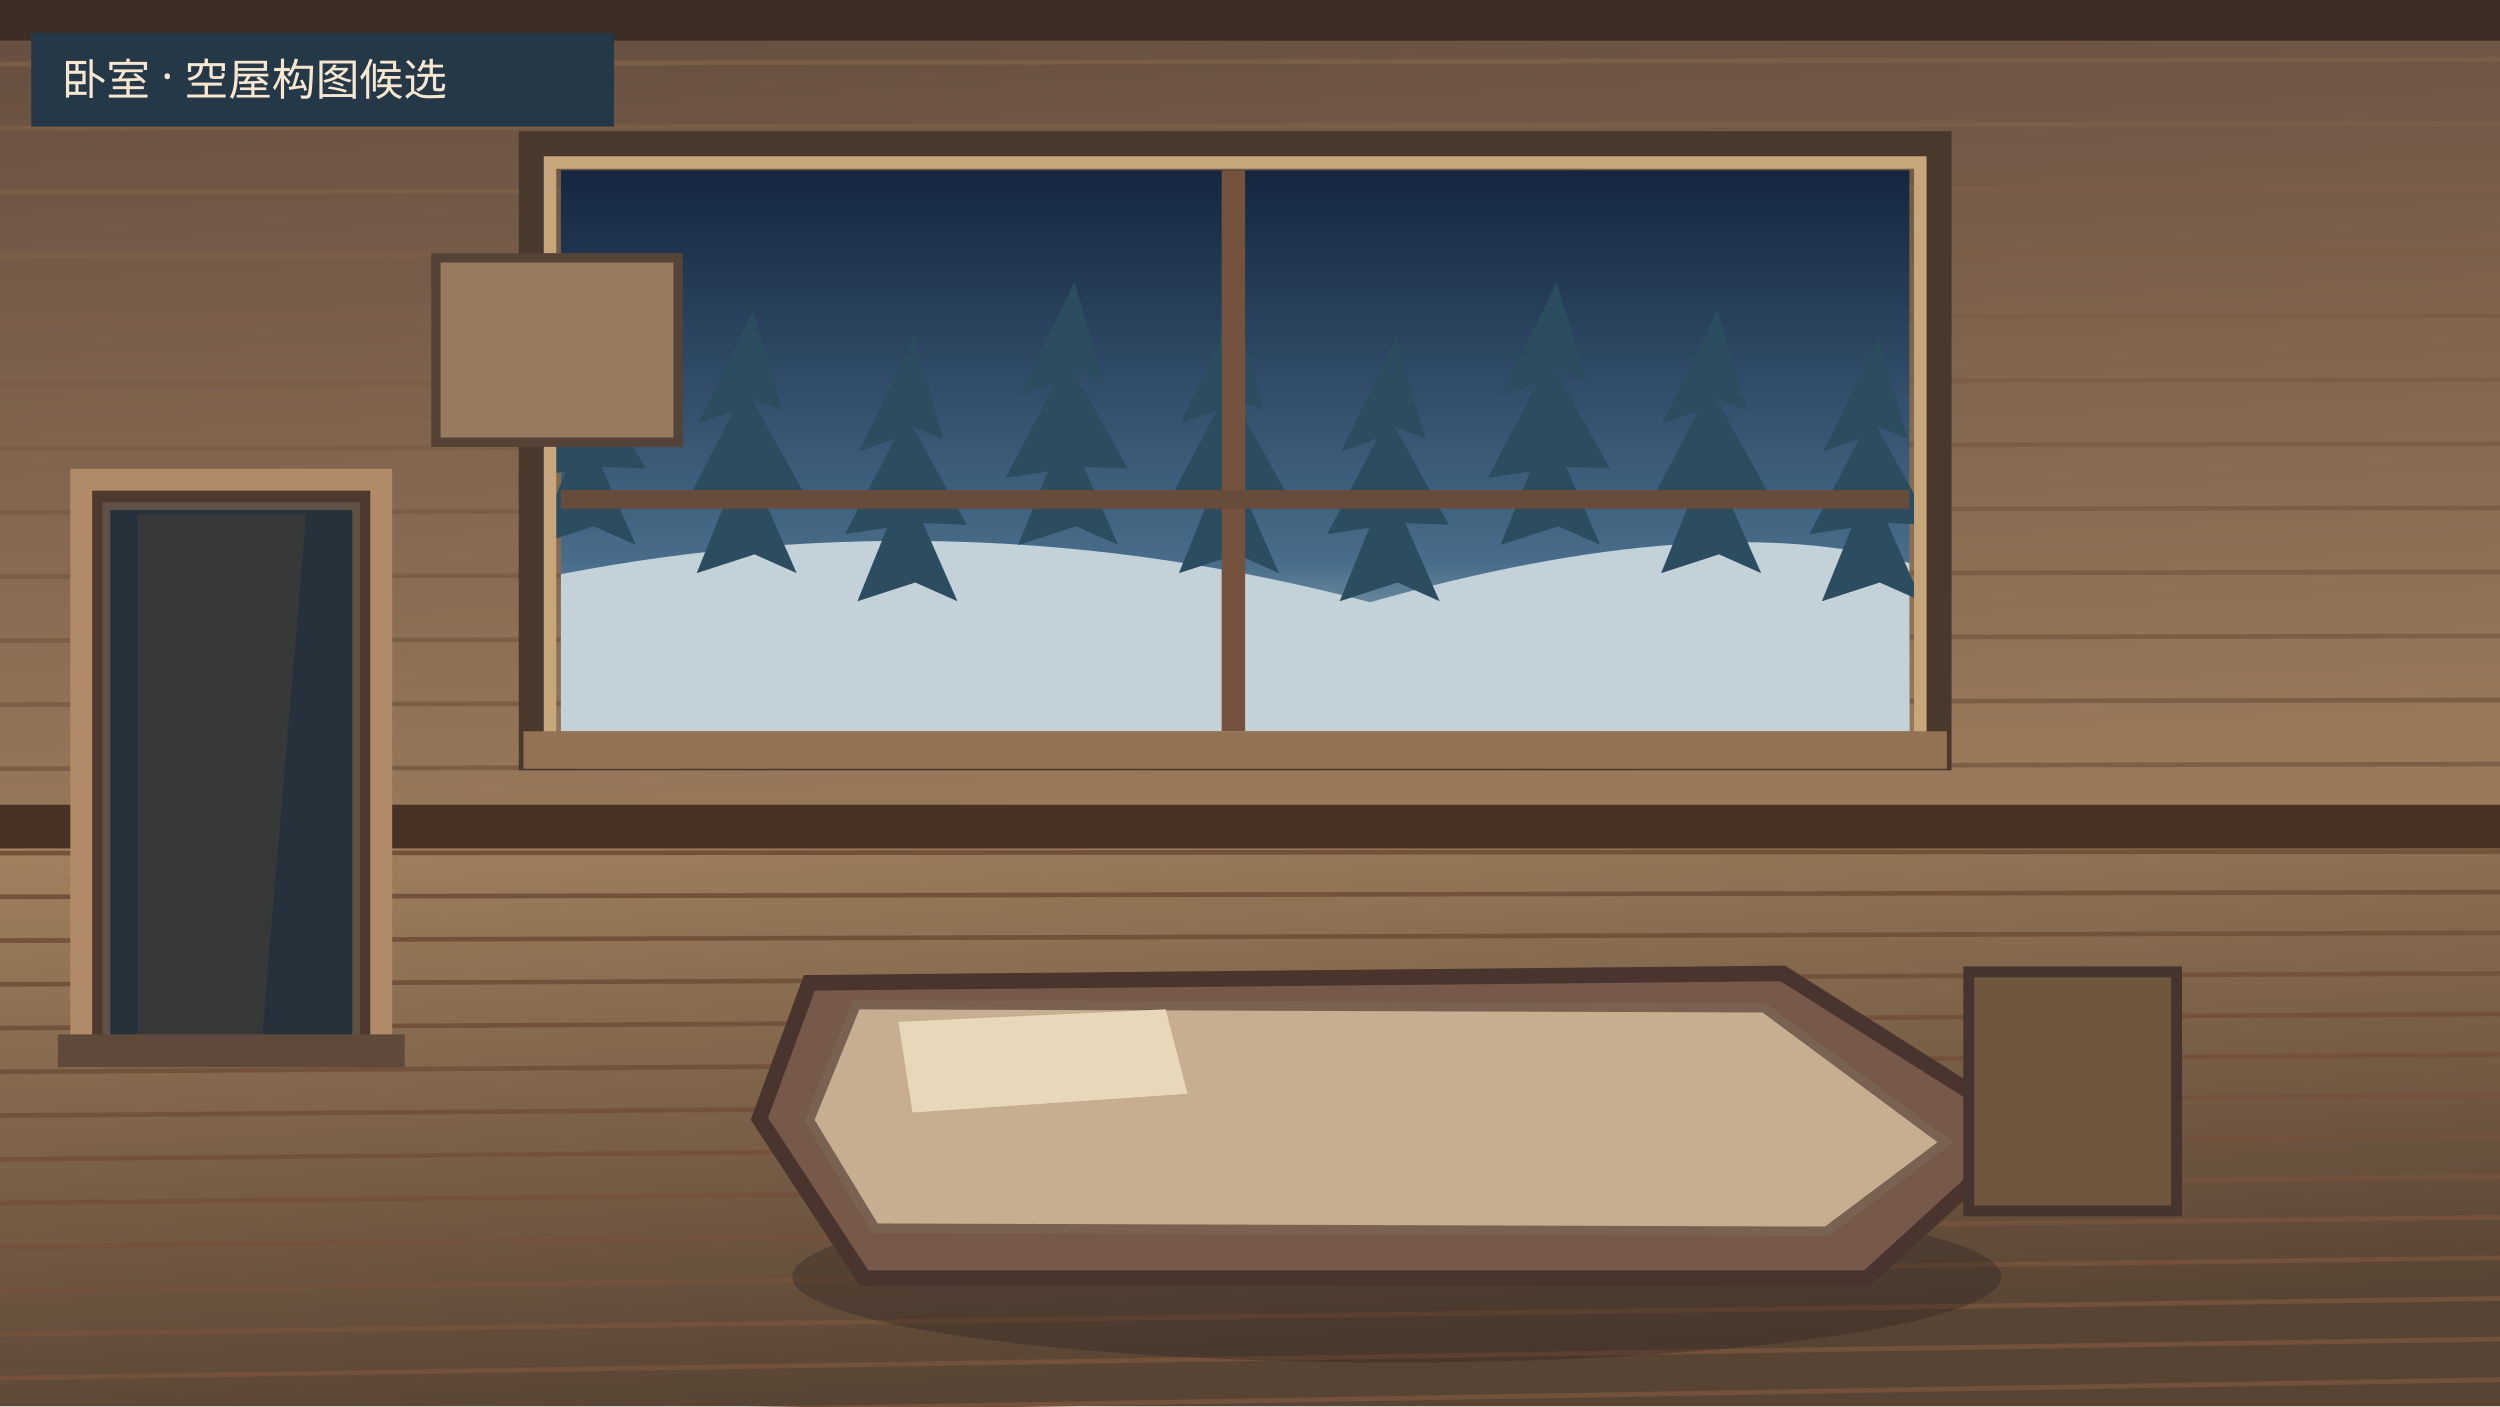
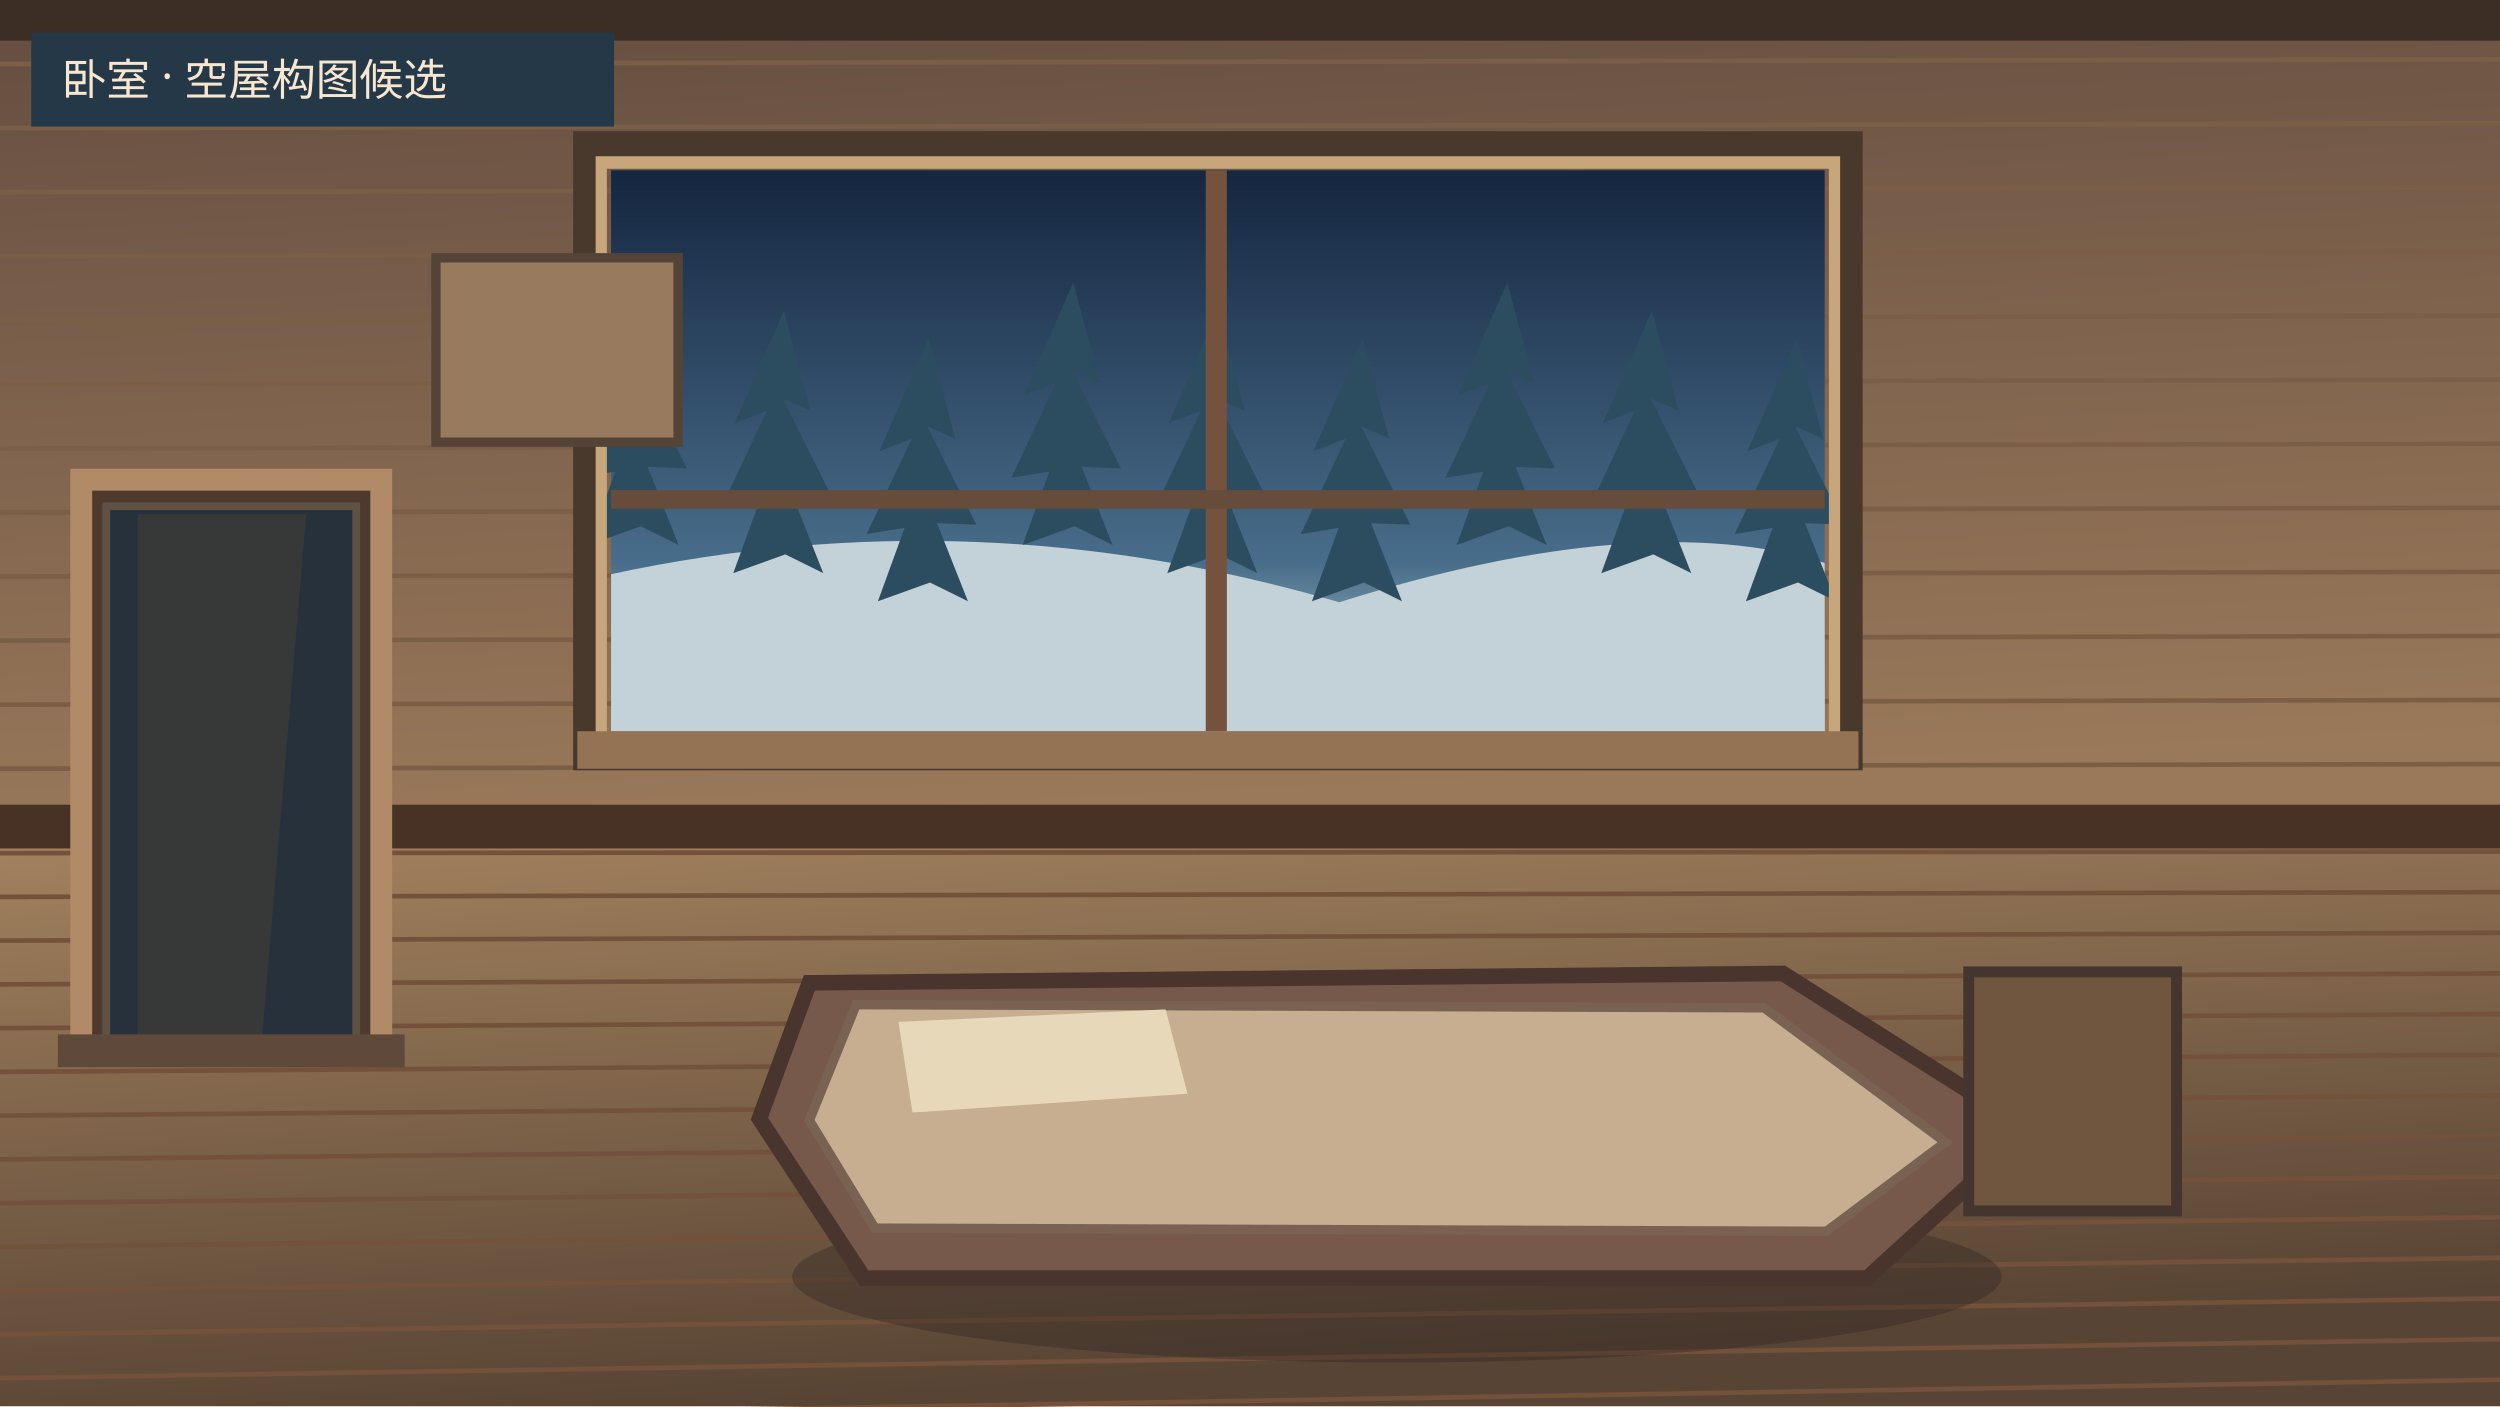
<svg xmlns="http://www.w3.org/2000/svg" width="1600" height="900" viewBox="0 0 1600 900">
  <defs>
    <linearGradient id="wall" x2=".15" y2="1">
      <stop stop-color="#644d40" />
      <stop offset="1" stop-color="#9a795a" />
    </linearGradient>
    <linearGradient id="floor" x2=".3" y2="1">
      <stop stop-color="#a2815e" />
      <stop offset="1" stop-color="#584434" />
    </linearGradient>
    <linearGradient id="sky" x2="0" y2="1">
      <stop stop-color="#152640" />
      <stop offset=".7" stop-color="#486d8a" />
      <stop offset="1" stop-color="#c3d3d2" />
    </linearGradient>
  </defs>
  <rect x="0" y="0" width="1600" height="540" fill="url(#wall)" stroke="none" stroke-width="0" />
  <rect x="0" y="540" width="1600" height="360" fill="url(#floor)" stroke="none" stroke-width="0" />
  <path d="M0 41L1600 38" stroke="#7b5e46" stroke-width="3" />
  <path d="M0 82L1600 79" stroke="#7b5e46" stroke-width="3" />
  <path d="M0 123L1600 120" stroke="#7b5e46" stroke-width="3" />
  <path d="M0 164L1600 161" stroke="#7b5e46" stroke-width="3" />
  <path d="M0 205L1600 202" stroke="#7b5e46" stroke-width="3" />
  <path d="M0 246L1600 243" stroke="#7b5e46" stroke-width="3" />
  <path d="M0 287L1600 284" stroke="#7b5e46" stroke-width="3" />
  <path d="M0 328L1600 325" stroke="#7b5e46" stroke-width="3" />
  <path d="M0 369L1600 366" stroke="#7b5e46" stroke-width="3" />
  <path d="M0 410L1600 407" stroke="#7b5e46" stroke-width="3" />
  <path d="M0 451L1600 448" stroke="#7b5e46" stroke-width="3" />
  <path d="M0 492L1600 489" stroke="#7b5e46" stroke-width="3" />
  <path d="M0 546L1600 545" stroke="#74513b" stroke-width="3" />
  <path d="M0 574L1600 571" stroke="#74513b" stroke-width="3" />
  <path d="M0 602L1600 597" stroke="#74513b" stroke-width="3" />
  <path d="M0 630L1600 623" stroke="#74513b" stroke-width="3" />
  <path d="M0 658L1600 649" stroke="#74513b" stroke-width="3" />
  <path d="M0 686L1600 675" stroke="#74513b" stroke-width="3" />
  <path d="M0 714L1600 701" stroke="#74513b" stroke-width="3" />
  <path d="M0 742L1600 727" stroke="#74513b" stroke-width="3" />
  <path d="M0 770L1600 753" stroke="#74513b" stroke-width="3" />
  <path d="M0 798L1600 779" stroke="#74513b" stroke-width="3" />
  <path d="M0 826L1600 805" stroke="#74513b" stroke-width="3" />
  <path d="M0 854L1600 831" stroke="#74513b" stroke-width="3" />
  <path d="M0 882L1600 857" stroke="#74513b" stroke-width="3" />
  <path d="M0 910L1600 883" stroke="#74513b" stroke-width="3" />
  <rect x="0" y="0" width="1600" height="26" fill="#3c2d25" stroke="none" stroke-width="0" />
  <rect x="0" y="515" width="1600" height="28" fill="#473225" stroke="none" stroke-width="0" />
-   <g id="window-exterior-preview-only">
-     <rect x="359" y="109" width="863" height="359" fill="url(#sky)" stroke="none" stroke-width="0" />
-     <path d="M359 367.48Q617.9 317.22 876.8 385.43Q1092.55 324.4 1222 360.3V468H359Z" fill="#c3d1d8" stroke="none" stroke-width="0" />
-     <path d="M379 180.8l-35 72 23 -8 -32 61 27 -4 -19 47 37 -12 27 12 -22 -50 28 1 -35 -63 20 8Z" fill="#2b4d5f" stroke="none" stroke-width="0" />
-     <path d="M481.875 198.8l-35 72 23 -8 -32 61 27 -4 -19 47 37 -12 27 12 -22 -50 28 1 -35 -63 20 8Z" fill="#2b4d5f" stroke="none" stroke-width="0" />
-     <path d="M584.75 216.8l-35 72 23 -8 -32 61 27 -4 -19 47 37 -12 27 12 -22 -50 28 1 -35 -63 20 8Z" fill="#2b4d5f" stroke="none" stroke-width="0" />
-     <path d="M687.625 180.8l-35 72 23 -8 -32 61 27 -4 -19 47 37 -12 27 12 -22 -50 28 1 -35 -63 20 8Z" fill="#2b4d5f" stroke="none" stroke-width="0" />
-     <path d="M790.5 198.8l-35 72 23 -8 -32 61 27 -4 -19 47 37 -12 27 12 -22 -50 28 1 -35 -63 20 8Z" fill="#2b4d5f" stroke="none" stroke-width="0" />
-     <path d="M893.375 216.8l-35 72 23 -8 -32 61 27 -4 -19 47 37 -12 27 12 -22 -50 28 1 -35 -63 20 8Z" fill="#2b4d5f" stroke="none" stroke-width="0" />
-     <path d="M996.25 180.8l-35 72 23 -8 -32 61 27 -4 -19 47 37 -12 27 12 -22 -50 28 1 -35 -63 20 8Z" fill="#2b4d5f" stroke="none" stroke-width="0" />
-     <path d="M1099.125 198.8l-35 72 23 -8 -32 61 27 -4 -19 47 37 -12 27 12 -22 -50 28 1 -35 -63 20 8Z" fill="#2b4d5f" stroke="none" stroke-width="0" />
-     <path d="M1202 216.8l-35 72 23 -8 -32 61 27 -4 -19 47 37 -12 27 12 -22 -50 28 1 -35 -63 20 8Z" fill="#2b4d5f" stroke="none" stroke-width="0" />
+   <g transform="translate(68 0) scale(0.9 1)">
+     <g id="window-exterior-preview-only">
+       <rect x="359" y="109" width="863" height="359" fill="url(#sky)" stroke="none" stroke-width="0" />
+       <path d="M359 367.48Q617.9 317.22 876.8 385.43Q1092.55 324.4 1222 360.3V468H359Z" fill="#c3d1d8" stroke="none" stroke-width="0" />
+       <path d="M379 180.8l-35 72 23 -8 -32 61 27 -4 -19 47 37 -12 27 12 -22 -50 28 1 -35 -63 20 8Z" fill="#2b4d5f" stroke="none" stroke-width="0" />
+       <path d="M481.875 198.8l-35 72 23 -8 -32 61 27 -4 -19 47 37 -12 27 12 -22 -50 28 1 -35 -63 20 8Z" fill="#2b4d5f" stroke="none" stroke-width="0" />
+       <path d="M584.75 216.8l-35 72 23 -8 -32 61 27 -4 -19 47 37 -12 27 12 -22 -50 28 1 -35 -63 20 8Z" fill="#2b4d5f" stroke="none" stroke-width="0" />
+       <path d="M687.625 180.8l-35 72 23 -8 -32 61 27 -4 -19 47 37 -12 27 12 -22 -50 28 1 -35 -63 20 8Z" fill="#2b4d5f" stroke="none" stroke-width="0" />
+       <path d="M790.5 198.8l-35 72 23 -8 -32 61 27 -4 -19 47 37 -12 27 12 -22 -50 28 1 -35 -63 20 8Z" fill="#2b4d5f" stroke="none" stroke-width="0" />
+       <path d="M893.375 216.8l-35 72 23 -8 -32 61 27 -4 -19 47 37 -12 27 12 -22 -50 28 1 -35 -63 20 8Z" fill="#2b4d5f" stroke="none" stroke-width="0" />
+       <path d="M996.25 180.8l-35 72 23 -8 -32 61 27 -4 -19 47 37 -12 27 12 -22 -50 28 1 -35 -63 20 8Z" fill="#2b4d5f" stroke="none" stroke-width="0" />
+       <path d="M1099.125 198.8l-35 72 23 -8 -32 61 27 -4 -19 47 37 -12 27 12 -22 -50 28 1 -35 -63 20 8Z" fill="#2b4d5f" stroke="none" stroke-width="0" />
+       <path d="M1202 216.8l-35 72 23 -8 -32 61 27 -4 -19 47 37 -12 27 12 -22 -50 28 1 -35 -63 20 8Z" fill="#2b4d5f" stroke="none" stroke-width="0" />
+     </g>
+     <rect x="343" y="95" width="895" height="387" fill="none" stroke="#49382c" stroke-width="22" />
+     <rect x="352" y="104" width="877" height="369" fill="none" stroke="#c8a67b" stroke-width="8" />
+     <rect x="781.87" y="109" width="15" height="359" fill="#74523d" stroke="none" stroke-width="0" />
+     <rect x="359" y="313.63" width="863" height="12" fill="#674b3b" stroke="none" stroke-width="0" />
+     <rect x="335" y="468" width="911" height="24" fill="#947354" stroke="none" stroke-width="0" />
  </g>
-   <rect x="343" y="95" width="895" height="387" fill="none" stroke="#49382c" stroke-width="22" />
-   <rect x="352" y="104" width="877" height="369" fill="none" stroke="#c8a67b" stroke-width="8" />
-   <rect x="781.87" y="109" width="15" height="359" fill="#74523d" stroke="none" stroke-width="0" />
-   <rect x="359" y="313.63" width="863" height="12" fill="#674b3b" stroke="none" stroke-width="0" />
-   <rect x="335" y="468" width="911" height="24" fill="#947354" stroke="none" stroke-width="0" />
  <rect x="52" y="307" width="192" height="363" fill="#4d392e" stroke="#b18b67" stroke-width="14" />
  <rect x="68" y="324" width="160" height="346" fill="#27313b" stroke="#5f5144" stroke-width="5" />
  <path d="M88 329L196 329L167.2 670H88Z" fill="#373838" stroke="none" stroke-width="0" />
  <rect x="37" y="662" width="222" height="21" fill="#5f493b" stroke="none" stroke-width="0" />
  <rect x="279" y="165" width="155" height="118" fill="#987b5e" stroke="#554338" stroke-width="6" />
  <ellipse cx="894" cy="817" rx="387" ry="55" fill="#241c1c" opacity="0.32" />
  <path d="M518 629L1141 623L1299 723L1195 818L553 818L486 716Z" fill="#76594b" stroke="#49352e" stroke-width="10" />
  <path d="M548 643L1129 645L1245 731L1169 788L560 786L518 717Z" fill="#c7ae90" stroke="#7a6253" stroke-width="6" />
  <path d="M575 654L746 646L760 700L584 712Z" fill="#e8d8ba" stroke="none" stroke-width="0" />
  <rect x="1260" y="622" width="133" height="153" fill="#70553f" stroke="#44362e" stroke-width="7" />
  <rect x="20" y="21" width="373" height="60" fill="#243847" stroke="none" stroke-width="0" />
  <text x="40" y="61" fill="#f7e6d0" font-size="28" font-family="sans-serif">卧室 · 空屋构图候选</text>
</svg>
